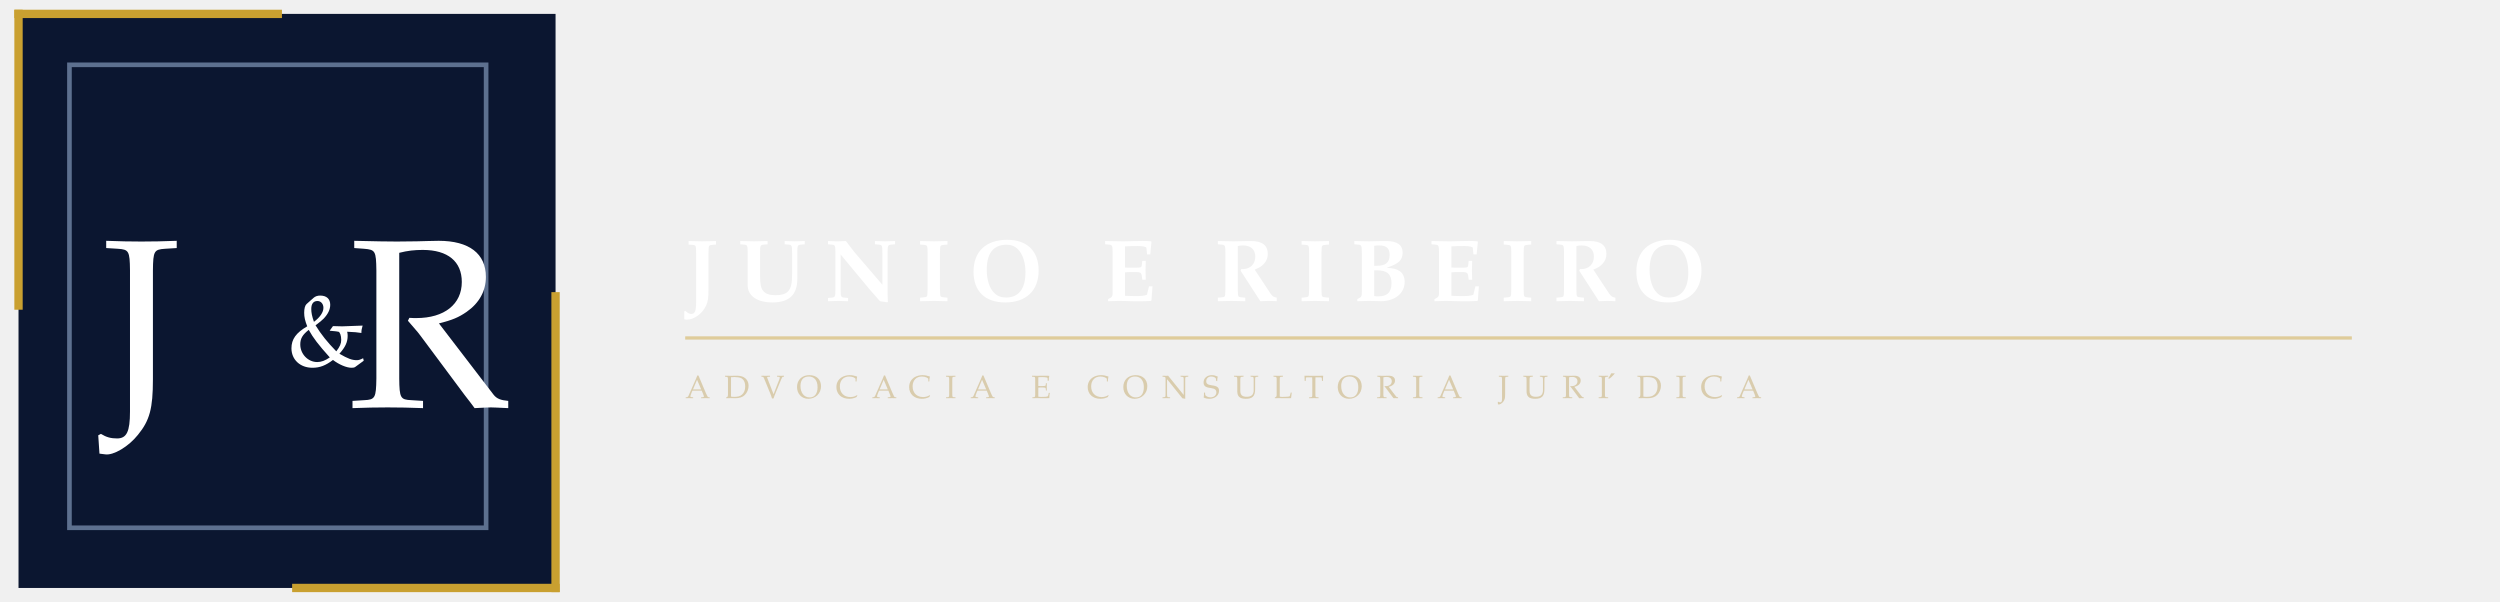
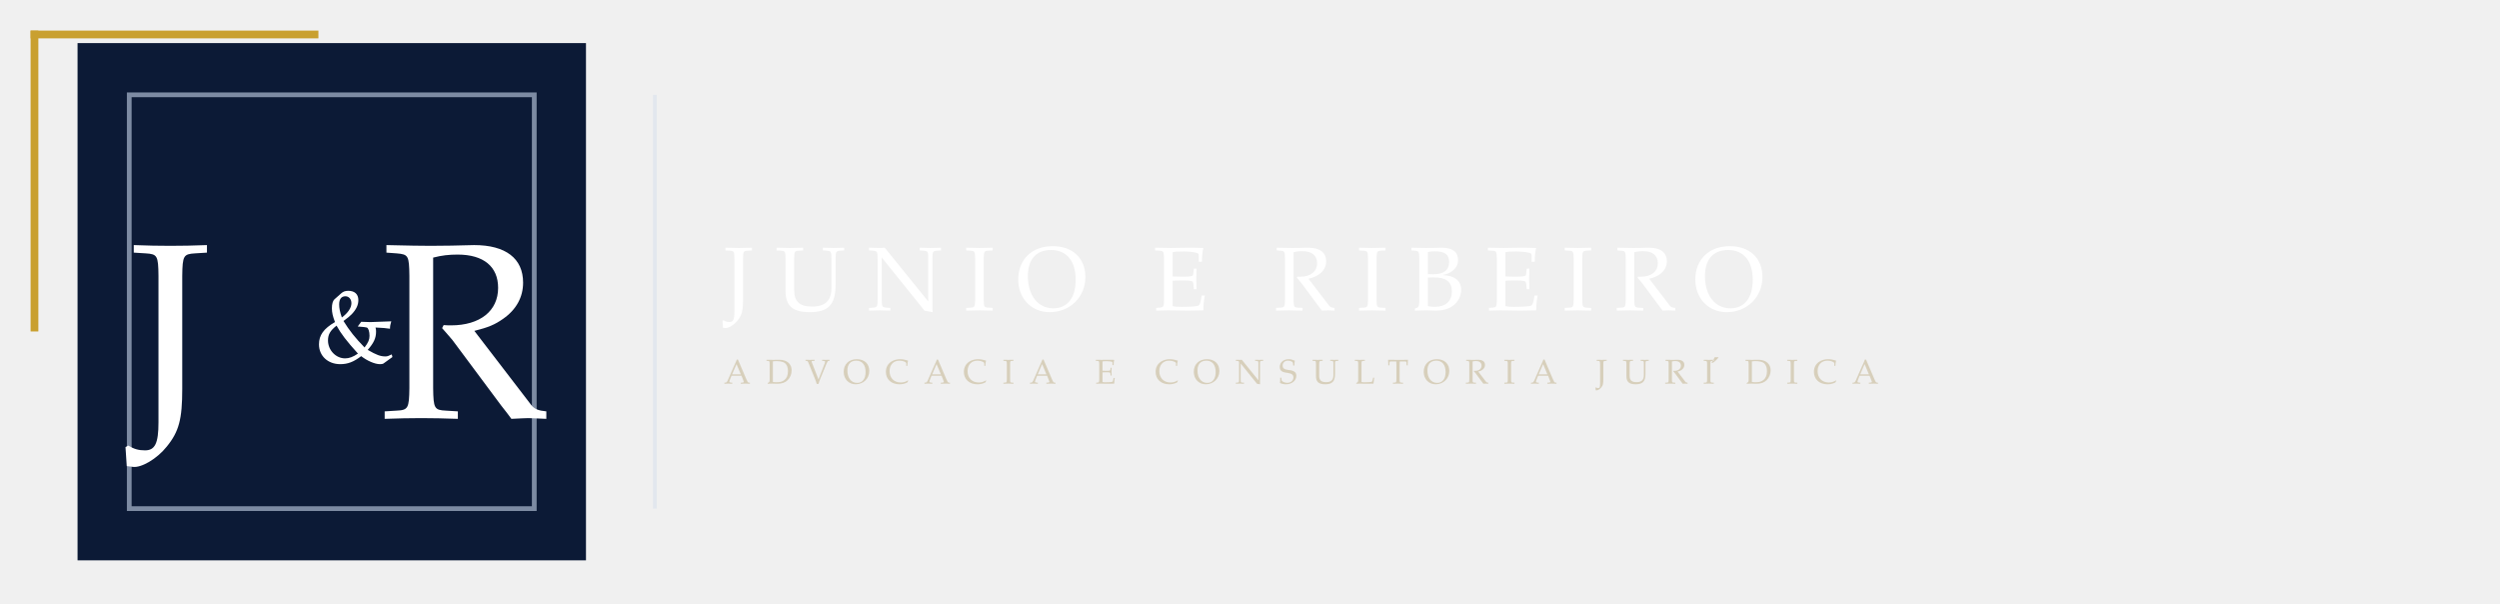
- <svg xmlns="http://www.w3.org/2000/svg" viewBox="0 0 540 130" width="540" height="130">
+ <svg xmlns="http://www.w3.org/2000/svg" viewBox="0 0 580 140" width="580" height="140">
  <defs>
    <style>
-       .jrJ  { font-family: 'Cinzel', 'Palatino Linotype', Georgia, serif; font-weight: 400; font-size: 52px; fill: #FFFFFF; }
-       .jrAmp{ font-family: 'Cinzel', 'Palatino Linotype', Georgia, serif; font-weight: 400; font-size: 22px; fill: #FFFFFF; }
-       .jrR  { font-family: 'Cinzel', 'Palatino Linotype', Georgia, serif; font-weight: 400; font-size: 52px; fill: #FFFFFF; }
-       .ttl  { font-family: 'Cinzel', 'Palatino Linotype', Georgia, serif; font-weight: 600; font-size: 19px; fill: #FFFFFF; letter-spacing: 4px; }
-       .sub  { font-family: 'Cinzel', 'Palatino Linotype', Georgia, serif; font-weight: 400; font-size: 7px;  fill: rgba(215,200,165,0.88); letter-spacing: 3px; }
+       .jrJ  { font-family: 'Cinzel', 'Palatino Linotype', Georgia, serif; font-weight: 400; font-size: 58px; fill: #FFFFFF; }
+       .jrAmp{ font-family: 'Cinzel', 'Palatino Linotype', Georgia, serif; font-weight: 400; font-size: 24px; fill: #FFFFFF; }
+       .jrR  { font-family: 'Cinzel', 'Palatino Linotype', Georgia, serif; font-weight: 400; font-size: 58px; fill: #FFFFFF; }
+       .ttl  { font-family: 'Cinzel', 'Palatino Linotype', Georgia, serif; font-weight: 400; font-size: 21px; fill: #FFFFFF; letter-spacing: 5px; }
+       .sub  { font-family: 'Cinzel', 'Palatino Linotype', Georgia, serif; font-weight: 400; font-size: 8px;  fill: rgba(210,200,175,0.82); letter-spacing: 3.5px; }
    </style>
  </defs>
-   <rect x="4" y="3" width="116" height="124" fill="#0B1630" />
-   <line x1="4" y1="3" x2="60" y2="3" stroke="#C9A030" stroke-width="1.8" stroke-linecap="square" />
-   <line x1="4" y1="3" x2="4" y2="66" stroke="#C9A030" stroke-width="1.8" stroke-linecap="square" />
-   <line x1="64" y1="127" x2="120" y2="127" stroke="#C9A030" stroke-width="1.8" stroke-linecap="square" />
-   <line x1="120" y1="64" x2="120" y2="127" stroke="#C9A030" stroke-width="1.8" stroke-linecap="square" />
-   <rect x="15" y="14" width="90" height="100" fill="none" stroke="rgba(160,185,220,0.55)" stroke-width="1.0" />
-   <text x="22" y="88" class="jrJ">J</text>
-   <text x="62" y="79" class="jrAmp">&amp;</text>
-   <text x="75" y="88" class="jrR">R</text>
-   <g transform="translate(148, 27)">
-     <text x="0" y="38" class="ttl">JUNIO E RIBEIRO</text>
-     <line x1="0" y1="46" x2="360" y2="46" stroke="#C9A030" stroke-width="0.7" opacity="0.45" />
-     <text x="0" y="59" class="sub">ADVOCACIA E CONSULTORIA JURÍDICA</text>
+   <rect x="18" y="10" width="118" height="120" fill="#0C1A36" />
+   <rect x="30" y="22" width="94" height="96" fill="none" stroke="rgba(200,215,235,0.60)" stroke-width="1.1" />
+   <line x1="8" y1="8" x2="73" y2="8" stroke="#C9A030" stroke-width="1.8" stroke-linecap="square" />
+   <line x1="8" y1="8" x2="8" y2="76" stroke="#C9A030" stroke-width="1.8" stroke-linecap="square" />
+   <text x="30" y="97" class="jrJ">J</text>
+   <text x="73" y="84" class="jrAmp">&amp;</text>
+   <text x="88" y="97" class="jrR">R</text>
+   <line x1="152" y1="22" x2="152" y2="118" stroke="rgba(200,215,235,0.35)" stroke-width="0.9" />
+   <g transform="translate(168, 0)">
+     <text x="0" y="72" class="ttl">JUNIO E RIBEIRO</text>
+     <text x="0" y="89" class="sub">ADVOCACIA E CONSULTORIA JURÍDICA</text>
  </g>
</svg>
